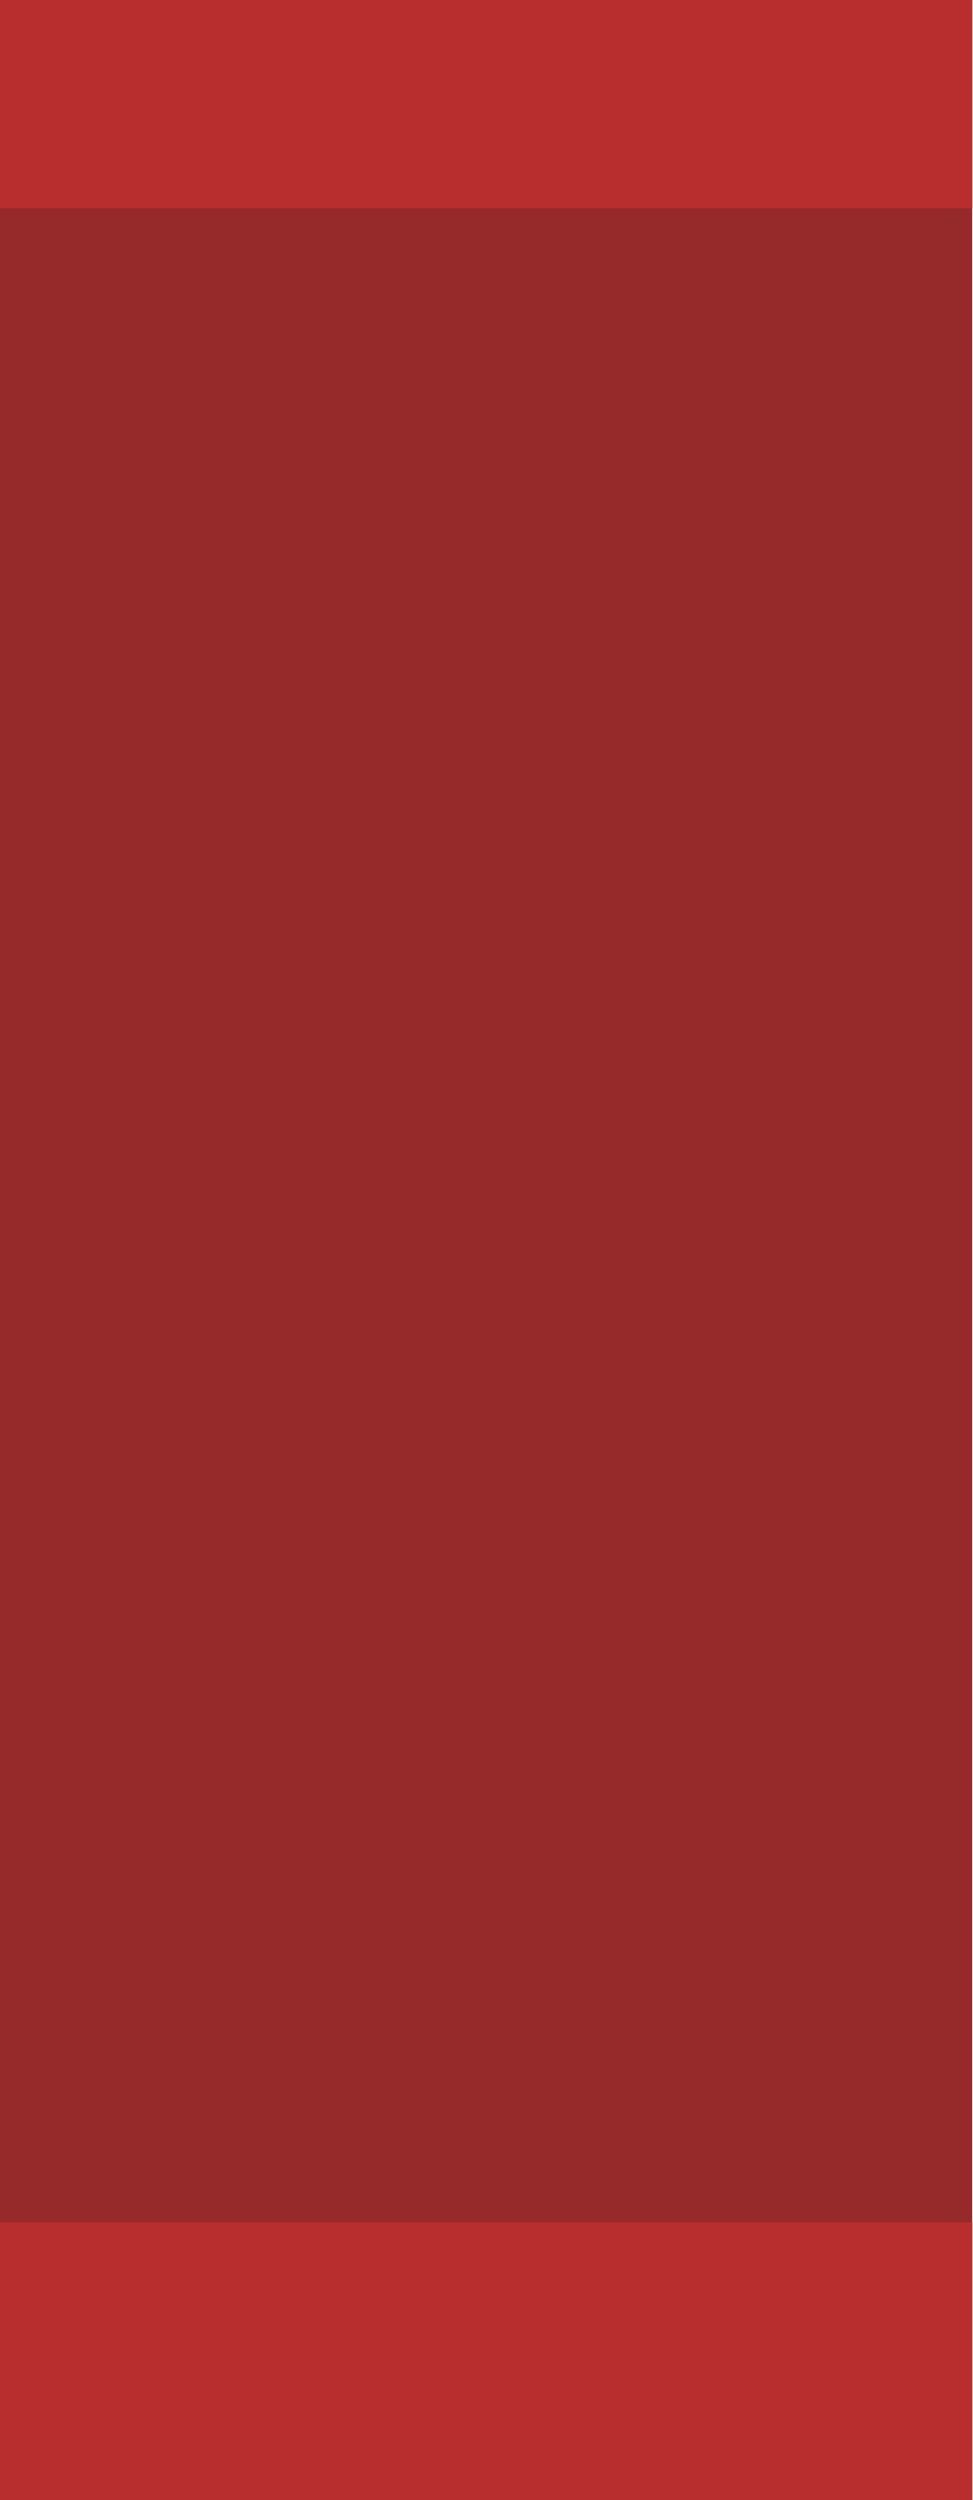
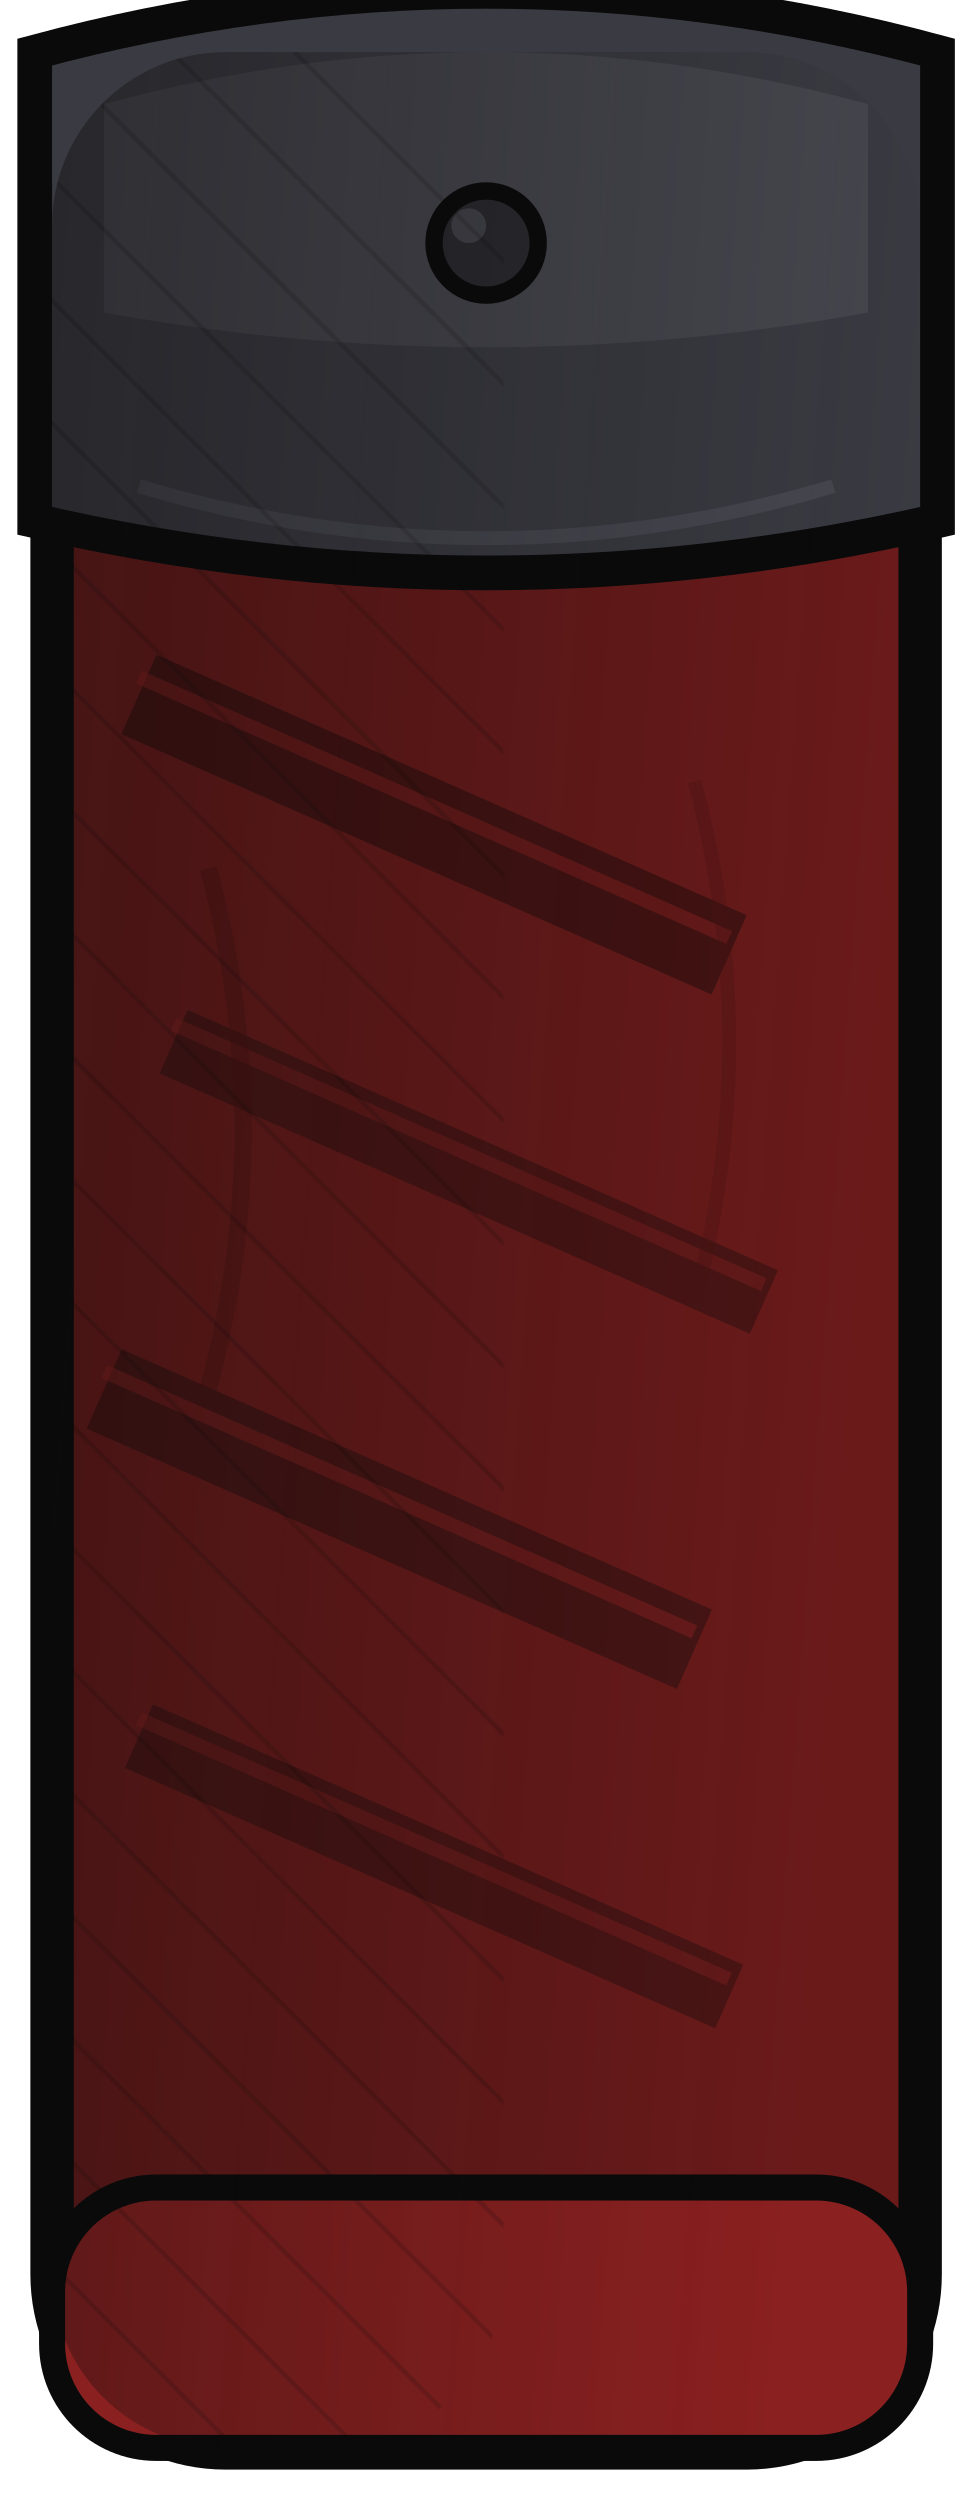
<svg xmlns="http://www.w3.org/2000/svg" viewBox="0 0 56 144" width="56" height="144">
-   <rect width="56" height="144" fill="#962a2a" />
-   <rect width="56" height="12" fill="#b82e2e" />
-   <rect y="128" width="56" height="16" fill="#b82e2e" />
+   <defs>
+     <linearGradient id="larm-shadow" x1="0" y1="0" x2="1" y2="0.2">
+       <stop offset="0%" stop-color="#0a0a0a" stop-opacity="0.4" />
+       <stop offset="100%" stop-color="#0a0a0a" stop-opacity="0" />
+     </linearGradient>
+     <pattern id="larm-hatch" patternUnits="userSpaceOnUse" width="5" height="5" patternTransform="rotate(135)">
+       <line x1="0" y1="0" x2="0" y2="5" stroke="#0a0a0a" stroke-width="0.5" opacity="0.15" />
+     </pattern>
+   </defs>
+   <rect x="3" y="3" width="50" height="138" rx="10" fill="#6b1a1a" stroke="#0a0a0a" stroke-width="2.5" />
+   <path d="M2 3 Q28 -4 54 3 L54 30 Q28 36 2 30 Z" fill="#3a3a42" stroke="#0a0a0a" stroke-width="2" />
+   <path d="M6 6 Q28 0 50 6 L50 18 Q28 22 6 18 Z" fill="#52525a" opacity="0.5" />
+   <circle cx="28" cy="14" r="3" fill="#2a2a30" stroke="#0a0a0a" stroke-width="1" />
+   <circle cx="27" cy="13" r="1" fill="#6a6a74" opacity="0.4" />
+   <path d="M8 28 Q28 34 48 28" stroke="#5a5a64" stroke-width="0.8" fill="none" opacity="0.4" />
+   <path d="M8 40 L42 55" stroke="#2a0e0e" stroke-width="5" fill="none" opacity="0.6" />
+   <path d="M10 60 L44 75" stroke="#2a0e0e" stroke-width="4" fill="none" opacity="0.5" />
+   <path d="M6 80 L40 95" stroke="#2a0e0e" stroke-width="5" fill="none" opacity="0.55" />
+   <path d="M8 100 L42 115" stroke="#2a0e0e" stroke-width="4" fill="none" opacity="0.5" />
+   <path d="M8 39 L42 54" stroke="#8b2020" stroke-width="0.8" fill="none" opacity="0.5" />
+   <path d="M10 59 L44 74" stroke="#8b2020" stroke-width="0.8" fill="none" opacity="0.4" />
+   <path d="M6 79 L40 94" stroke="#8b2020" stroke-width="0.8" fill="none" opacity="0.5" />
+   <path d="M8 99 L42 114" stroke="#8b2020" stroke-width="0.8" fill="none" opacity="0.4" />
+   <path d="M12 50 Q16 65 12 80" stroke="#4a1010" stroke-width="1" fill="none" opacity="0.4" />
+   <path d="M40 45 Q44 60 40 75" stroke="#4a1010" stroke-width="0.8" fill="none" opacity="0.3" />
+   <rect x="3" y="126" width="50" height="15" rx="6" fill="#8b2020" stroke="#0a0a0a" stroke-width="1.5" />
+   <rect x="3" y="3" width="50" height="138" rx="10" fill="url(#larm-shadow)" />
+   <rect x="3" y="3" width="26" height="138" rx="10" fill="url(#larm-hatch)" />
</svg>
